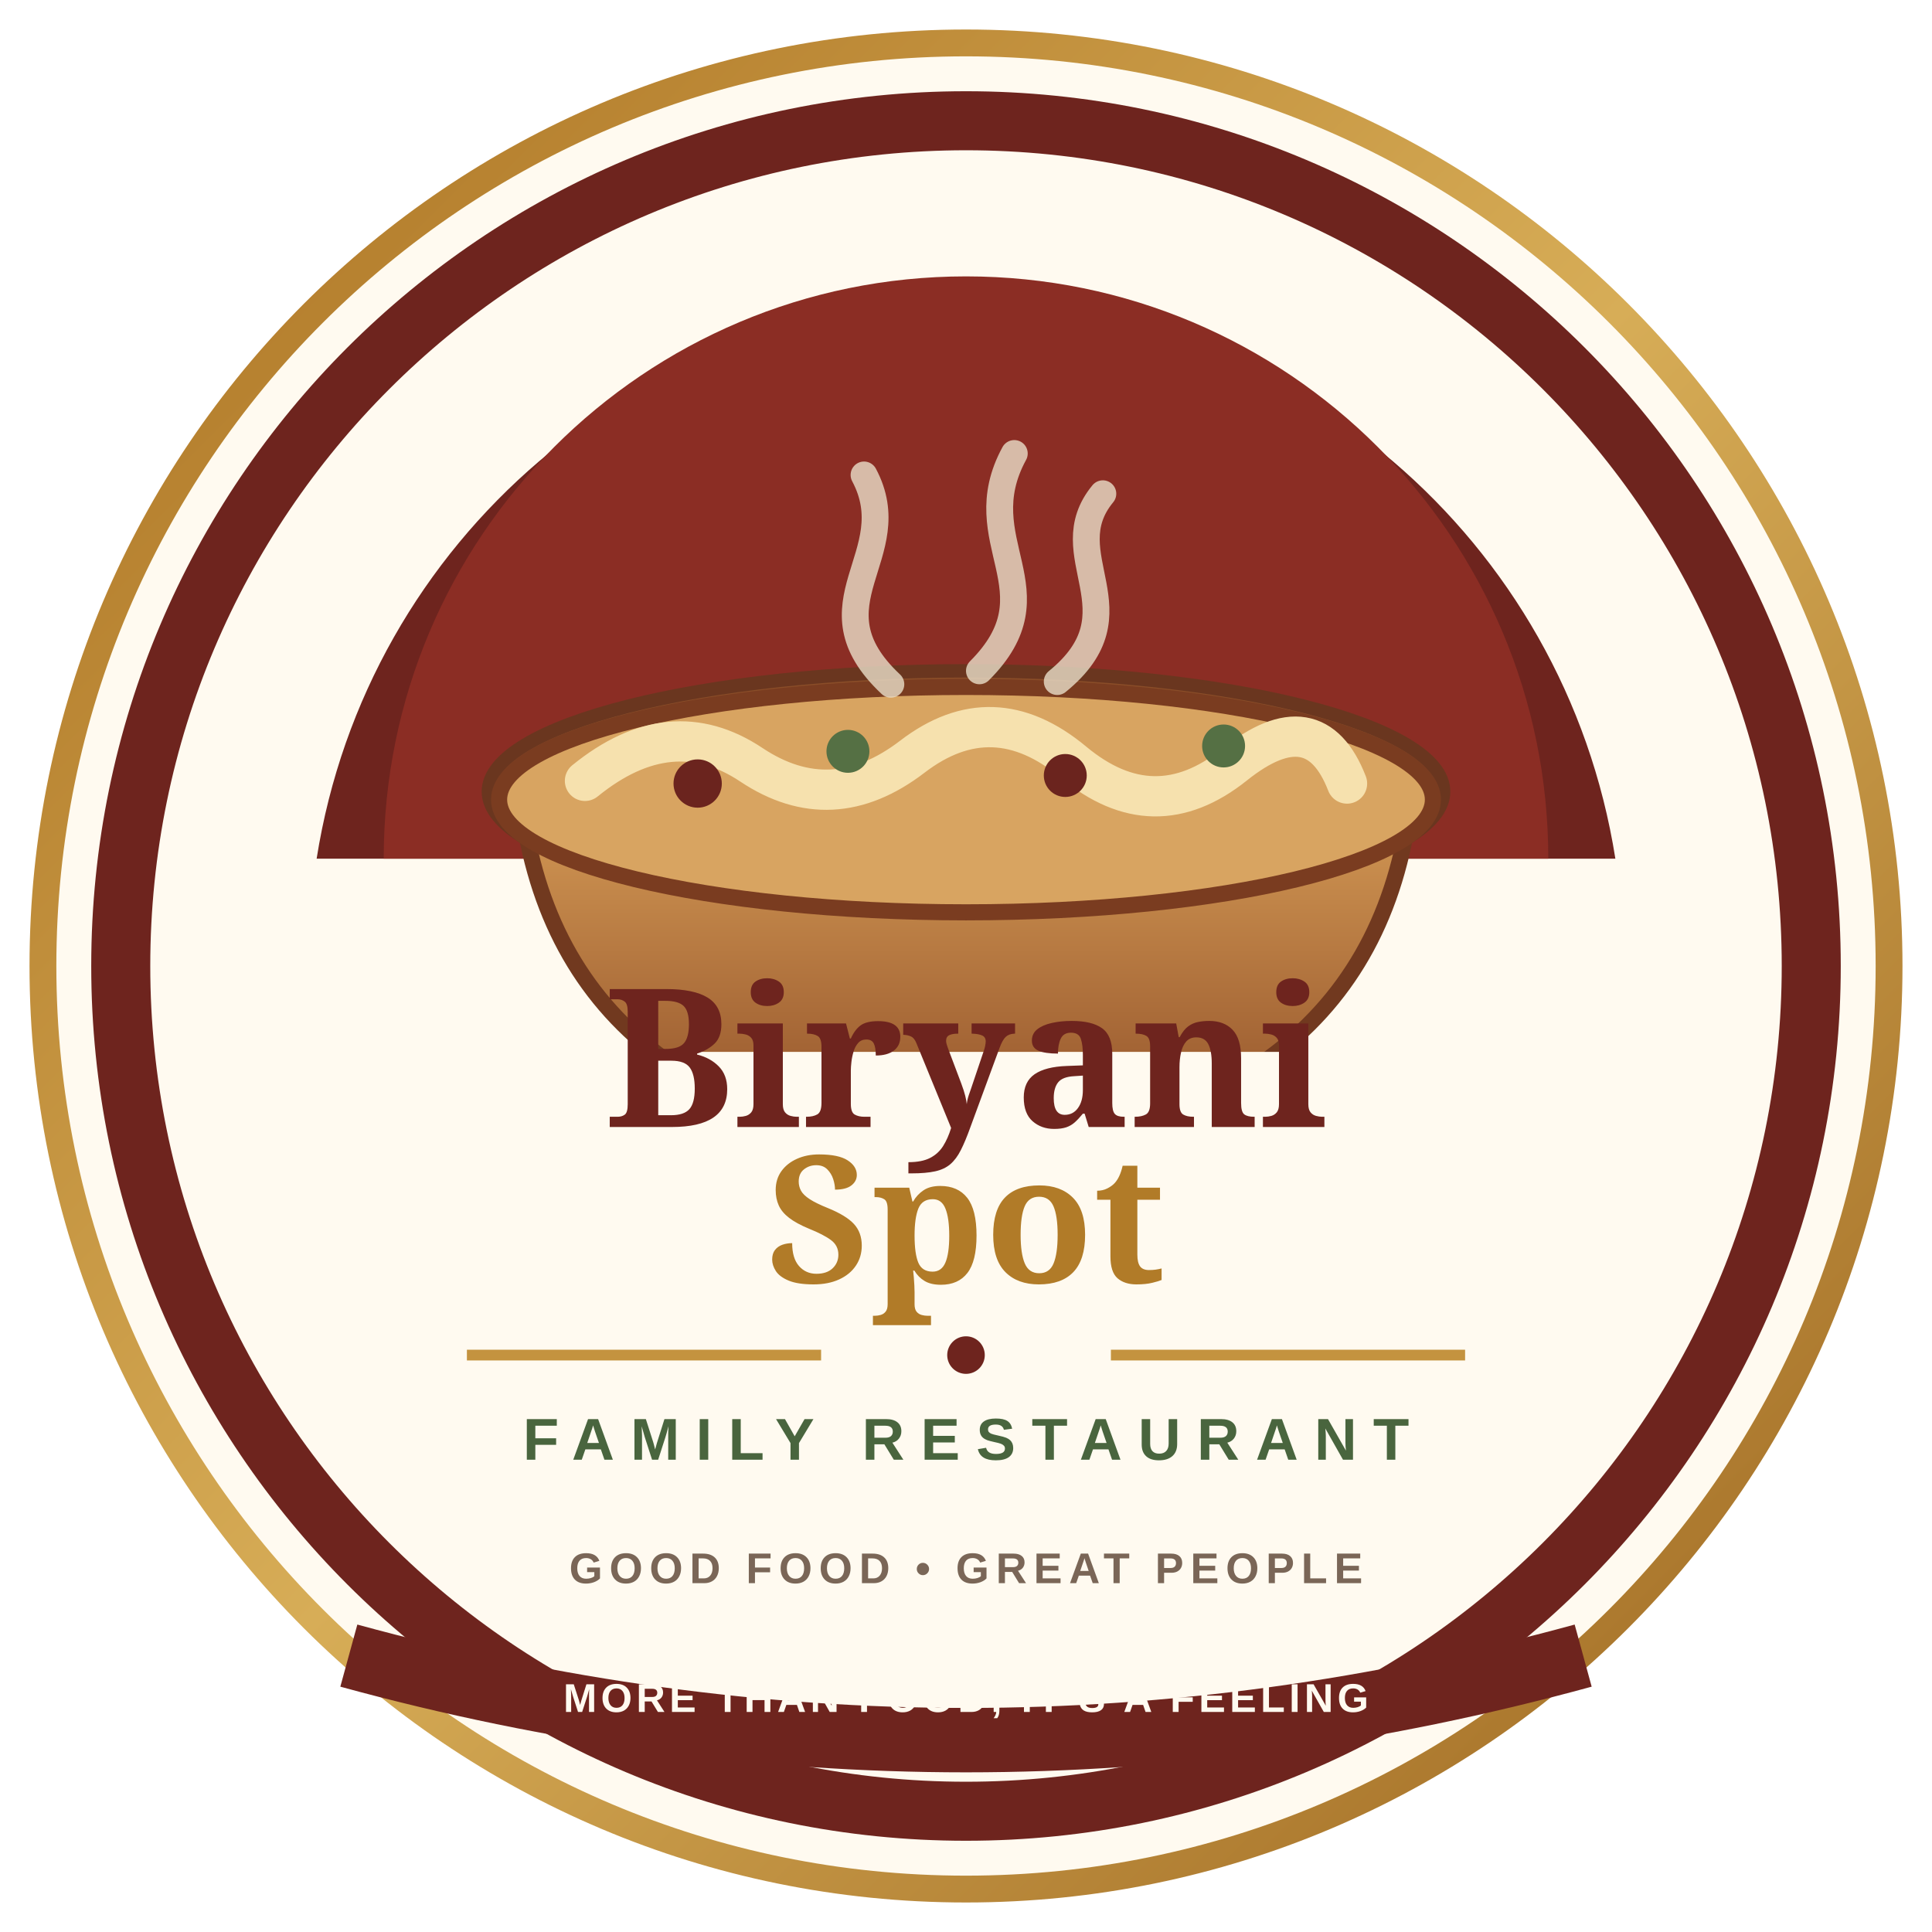
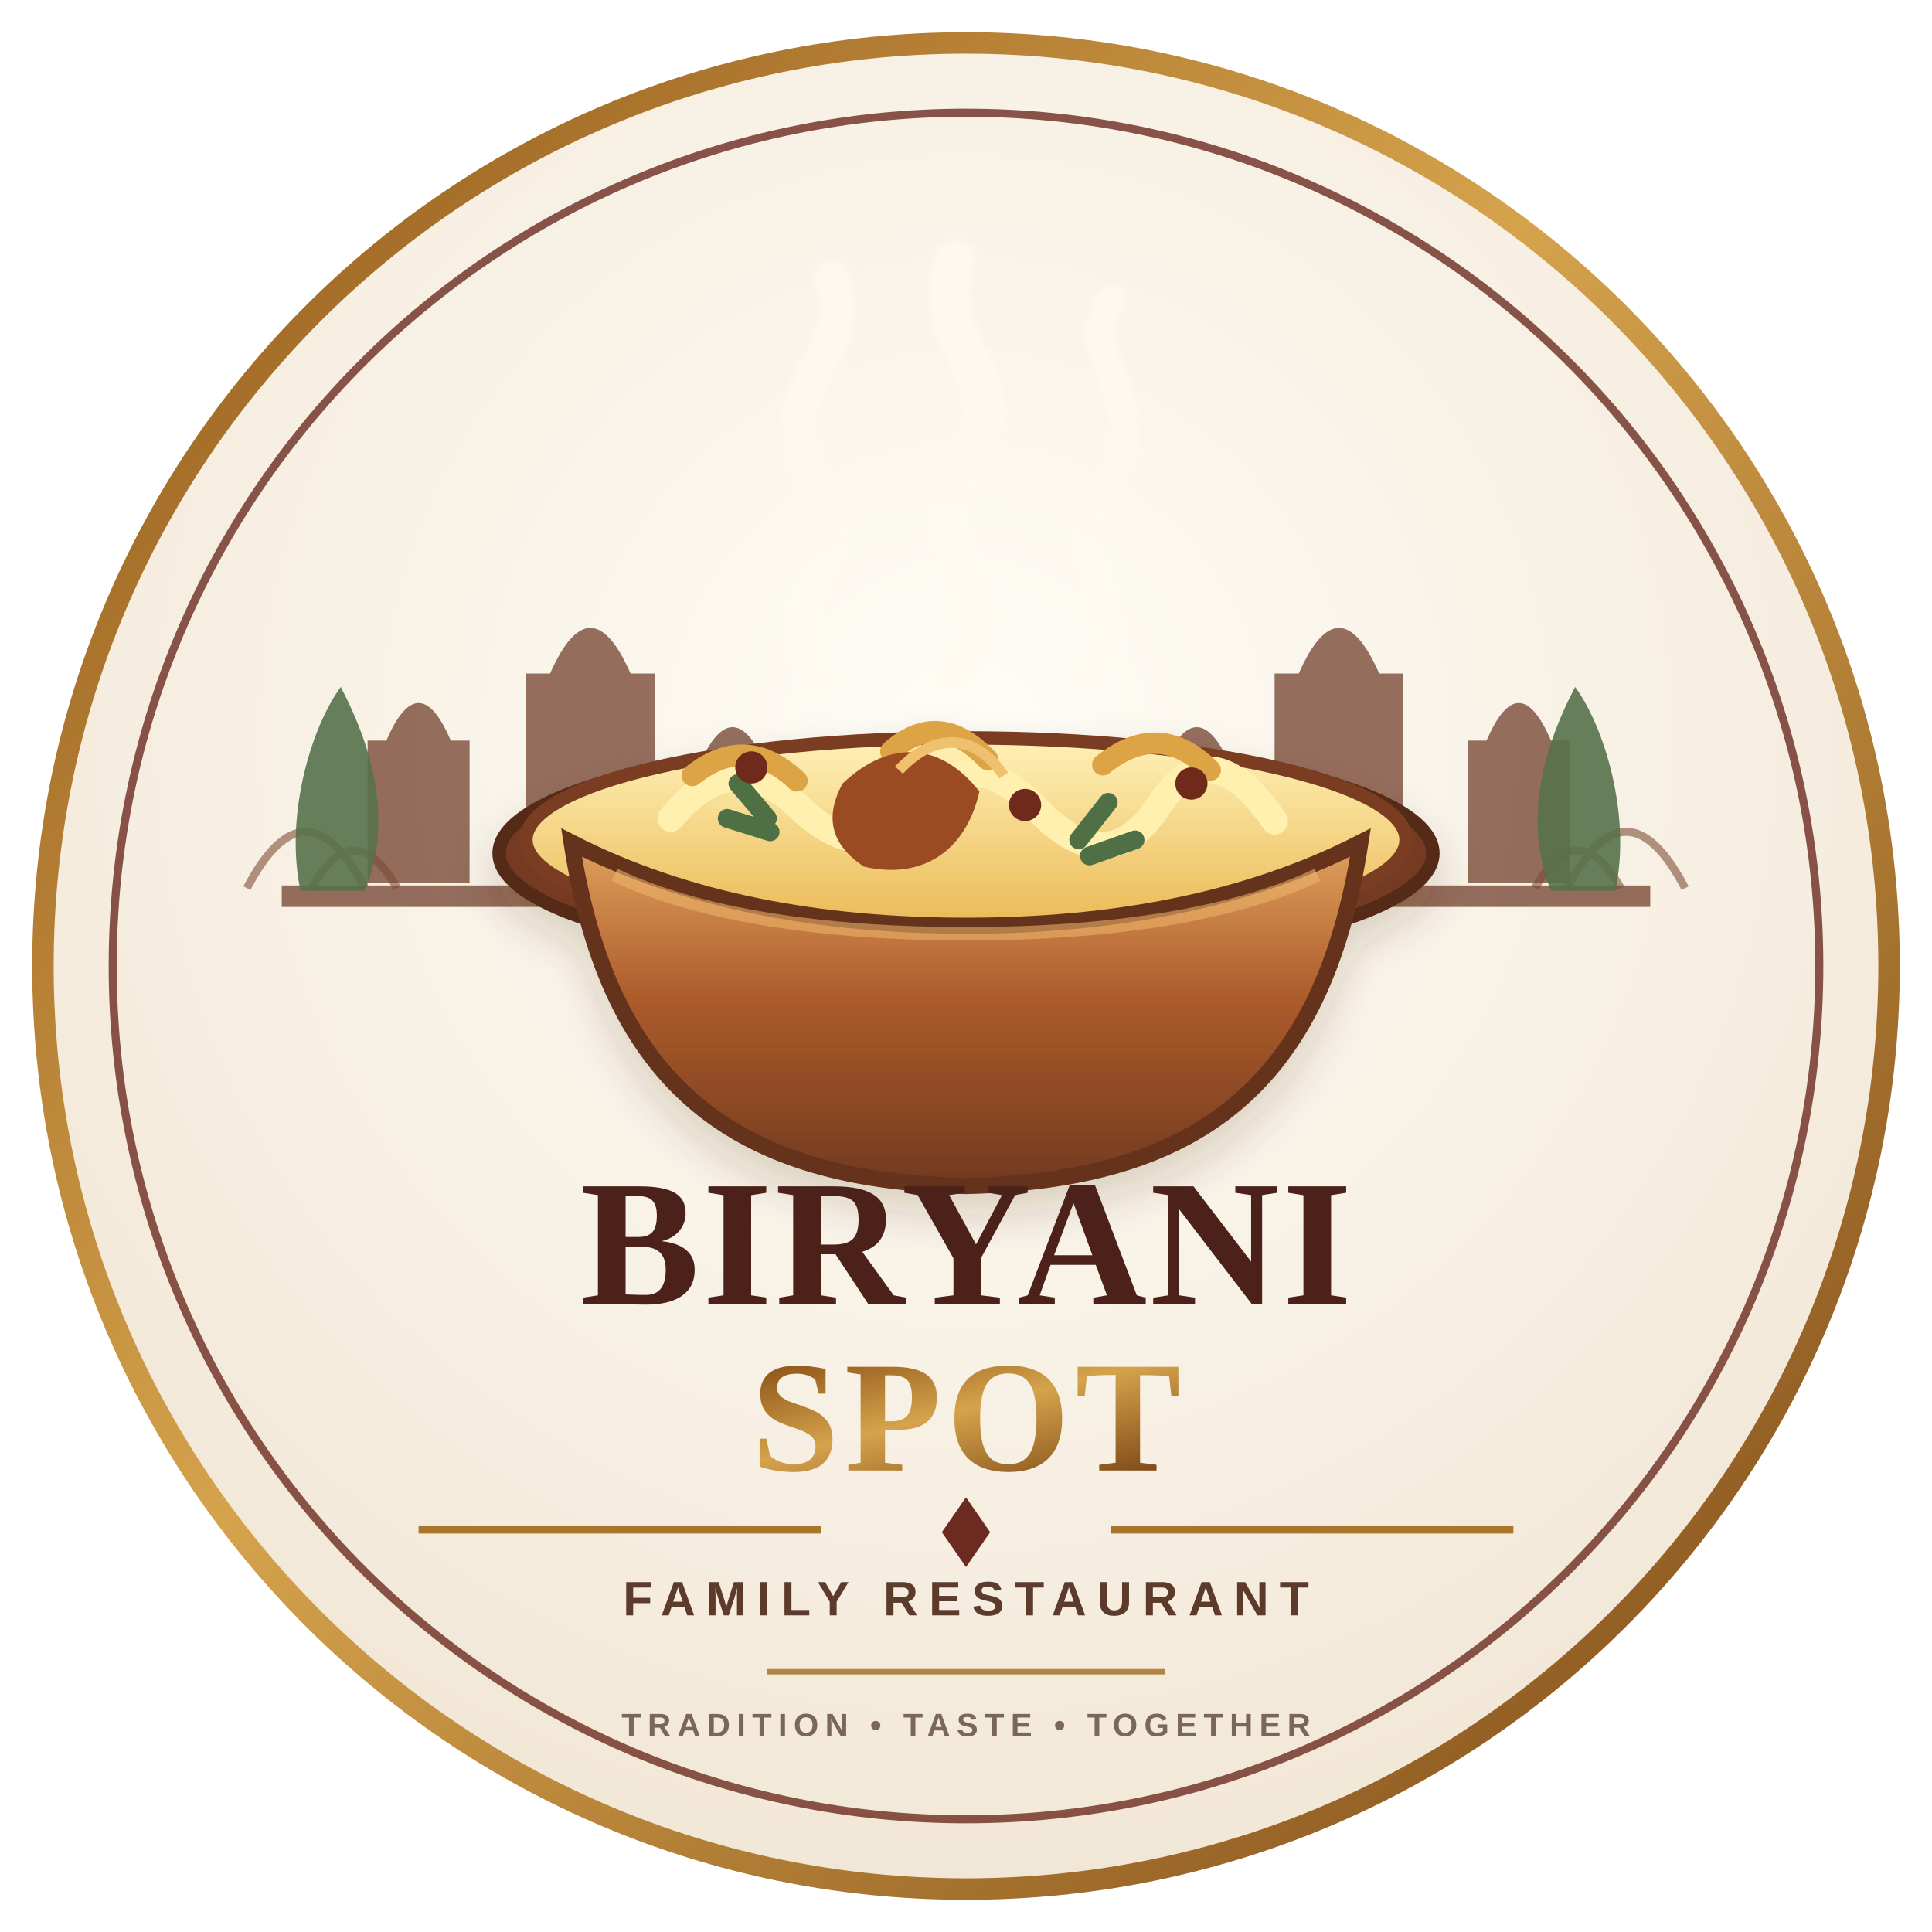
<svg xmlns="http://www.w3.org/2000/svg" viewBox="0 0 720 720" role="img" aria-labelledby="title desc">
  <defs>
+     <radialGradient id="paper" cx="50%" cy="38%" r="70%">
+       <stop offset="0" stop-color="#fffdf7" />
+       <stop offset="1" stop-color="#f0e4d2" />
+     </radialGradient>
    <linearGradient id="gold" x1="0" y1="0" x2="1" y2="1">
-       <stop stop-color="#a96f1f" />
-       <stop offset=".5" stop-color="#d7ad57" />
-       <stop offset="1" stop-color="#9a631d" />
+       <stop stop-color="#8d5418" />
+       <stop offset=".45" stop-color="#d5a34c" />
+       <stop offset="1" stop-color="#7b4615" />
    </linearGradient>
    <linearGradient id="copper" x1="0" y1="0" x2="0" y2="1">
-       <stop stop-color="#d59b56" />
-       <stop offset="1" stop-color="#8f4e27" />
+       <stop stop-color="#e0a15d" />
+       <stop offset=".45" stop-color="#ad5c2b" />
+       <stop offset="1" stop-color="#71391f" />
    </linearGradient>
+     <linearGradient id="rice" x1="0" y1="0" x2="0" y2="1">
+       <stop stop-color="#fff1b8" />
+       <stop offset="1" stop-color="#e9b54d" />
+     </linearGradient>
+     <filter id="softShadow" x="-30%" y="-30%" width="160%" height="170%">
+       <feDropShadow dx="0" dy="8" stdDeviation="8" flood-color="#4d2918" flood-opacity=".18" />
+     </filter>
+     <filter id="steamBlur">
+       <feGaussianBlur stdDeviation="1.2" />
+     </filter>
  </defs>
-   <circle cx="360" cy="360" r="344" fill="#fffaf0" stroke="url(#gold)" stroke-width="10" />
-   <circle cx="360" cy="360" r="315" fill="none" stroke="#6e241e" stroke-width="22" />
-   <path d="M118 320 A245 245 0 0 1 602 320" fill="#6e241e" />
-   <path d="M143 320 A217 217 0 0 1 577 320" fill="#8b2d24" />
-   <ellipse cx="360" cy="295" rx="178" ry="45" fill="#8a4d28" stroke="#6a361f" stroke-width="5" />
-   <path d="M194 296 Q207 418 360 430 Q513 418 526 296 Q486 331 360 336 Q234 331 194 296Z" fill="url(#copper)" stroke="#71391f" stroke-width="6" />
-   <ellipse cx="360" cy="298" rx="174" ry="42" fill="#d8a461" stroke="#7a3c20" stroke-width="6" />
-   <path d="M218 291 Q250 265 280 285 T340 282 T400 284 T460 285 T502 292" fill="none" stroke="#f6e1ae" stroke-width="15" stroke-linecap="round" />
-   <circle cx="260" cy="292" r="9" fill="#6b241e" />
-   <circle cx="316" cy="280" r="8" fill="#557044" />
-   <circle cx="397" cy="289" r="8" fill="#6b241e" />
-   <circle cx="456" cy="278" r="8" fill="#557044" />
-   <path d="M332 255 C300 225 338 207 322 177 M365 250 C395 220 360 202 378 169 M394 254 C426 228 392 207 411 184" fill="none" stroke="#eadfc9" stroke-width="10" stroke-linecap="round" opacity=".8" />
-   <path d="M112 392 Q360 478 608 392" fill="#fffaf0" />
-   <text x="360" y="420" text-anchor="middle" font-family="Georgia,serif" font-size="72" font-weight="700" fill="#6e241e">Biryani</text>
-   <text x="360" y="478" text-anchor="middle" font-family="Georgia,serif" font-size="66" font-weight="700" fill="#b17b28">Spot</text>
-   <line x1="174" y1="505" x2="306" y2="505" stroke="#c4933f" stroke-width="4" />
-   <line x1="414" y1="505" x2="546" y2="505" stroke="#c4933f" stroke-width="4" />
-   <circle cx="360" cy="505" r="7" fill="#6e241e" />
-   <text x="360" y="544" text-anchor="middle" font-family="Arial,sans-serif" font-size="22" font-weight="700" letter-spacing="6" fill="#49653e">FAMILY RESTAURANT</text>
-   <text x="360" y="590" text-anchor="middle" font-family="Arial,sans-serif" font-size="16" font-weight="700" letter-spacing="2.5" fill="#7a6657">GOOD FOOD • GREAT PEOPLE</text>
-   <path d="M130 617 Q360 680 590 617" fill="none" stroke="#6e241e" stroke-width="24" />
-   <text x="360" y="638" text-anchor="middle" font-family="Arial,sans-serif" font-size="15" font-weight="700" letter-spacing="1.5" fill="#fffaf0">MORE THAN FOOD, IT'S A FEELING</text>
+   <circle cx="360" cy="360" r="344" fill="url(#paper)" stroke="url(#gold)" stroke-width="8" />
+   <circle cx="360" cy="360" r="318" fill="none" stroke="#6c2b20" stroke-width="3" opacity=".8" />
+   <g fill="#6d3925" opacity=".72">
+     <path d="M105 330h510v8H105z" />
+     <path d="M137 329v-53h38v53zm7-53q12-28 24 0z" />
+     <path d="M196 329v-78h48v78zm9-78q15-34 30 0z" />
+     <path d="M475 329v-78h48v78zm9-78q15-34 30 0z" />
+     <path d="M547 329v-53h38v53zm7-53q12-28 24 0z" />
+     <path d="M257 329v-47h33v47zm5-47q11-22 22 0zM430 329v-47h33v47zm5-47q11-22 22 0z" />
+   </g>
+   <g fill="none" stroke="#7a4a32" stroke-width="3" opacity=".58">
+     <path d="M92 331q22-42 44 0M584 331q22-42 44 0" />
+     <path d="M116 331q16-28 32 0M572 331q16-28 32 0" />
+   </g>
+   <g fill="#58714b" opacity=".9">
+     <path d="M112 332c-6-28 4-61 15-76 13 25 19 51 9 76z" />
+     <path d="M602 332c6-28-4-61-15-76-13 25-19 51-9 76z" />
+   </g>
+   <g fill="none" stroke="#fffaf0" stroke-linecap="round" opacity=".78" filter="url(#steamBlur)">
+     <path d="M306 254c-24-30 18-42-3-76-19-31 18-47 7-74" stroke-width="13" />
+     <path d="M355 251c26-29-17-45 5-78 21-31-16-46-4-76" stroke-width="15" />
+     <path d="M405 253c23-26-14-44 7-72 21-28-12-46 2-69" stroke-width="11" />
+   </g>
+   <g filter="url(#softShadow)">
+     <ellipse cx="360" cy="318" rx="174" ry="42" fill="#743a21" stroke="#542919" stroke-width="5" />
+     <ellipse cx="360" cy="313" rx="164" ry="38" fill="url(#rice)" stroke="#7a3e20" stroke-width="5" />
+     <path d="M213 314c14 91 61 126 147 128 86-2 133-37 147-128-43 22-93 31-147 31s-104-9-147-31z" fill="url(#copper)" stroke="#65331e" stroke-width="6" />
+     <path d="M229 326c31 15 78 22 131 22s100-7 131-22" fill="none" stroke="#f0b76b" stroke-width="5" opacity=".55" />
+     <path d="M250 305q23-28 48-4t44-1 45 2 45-2 43 6" fill="none" stroke="#fff0b0" stroke-width="10" stroke-linecap="round" />
+     <path d="M258 289q20-16 39 2M332 280q18-16 36 3M411 285q21-17 40 2" fill="none" stroke="#dca445" stroke-width="8" stroke-linecap="round" />
+     <path d="M314 292c18-17 37-15 51 3-5 22-21 33-43 28-12-8-15-18-8-31z" fill="#9a4b23" />
+     <path d="M335 287c14-15 29-13 39 2" fill="none" stroke="#efc06d" stroke-width="4" />
+     <path d="M286 305l-11-13m12 18l-16-5m131 8l11-14m-7 20l17-6" stroke="#4f7044" stroke-width="7" stroke-linecap="round" />
+     <circle cx="280" cy="286" r="6" fill="#6f2a1d" />
+     <circle cx="382" cy="300" r="6" fill="#6f2a1d" />
+     <circle cx="444" cy="292" r="6" fill="#6f2a1d" />
+   </g>
+   <text x="360" y="486" text-anchor="middle" font-family="Georgia, 'Times New Roman', serif" font-size="67" font-weight="700" letter-spacing="1" fill="#4b2119">BIRYANI</text>
+   <text x="360" y="548" text-anchor="middle" font-family="Georgia, 'Times New Roman', serif" font-size="59" font-weight="700" letter-spacing="2" fill="url(#gold)">SPOT</text>
+   <path d="M156 570h150M414 570h150" stroke="#a8752b" stroke-width="3" />
+   <path d="M360 558l9 13-9 13-9-13z" fill="#6c2b20" />
+   <text x="360" y="602" text-anchor="middle" font-family="Arial, sans-serif" font-size="18" font-weight="700" letter-spacing="4" fill="#5c3a2c">FAMILY RESTAURANT</text>
+   <path d="M286 623h148" stroke="#b18443" stroke-width="2" />
+   <text x="360" y="647" text-anchor="middle" font-family="Arial, sans-serif" font-size="12" font-weight="700" letter-spacing="2.4" fill="#7b6758">TRADITION • TASTE • TOGETHER</text>
</svg>
